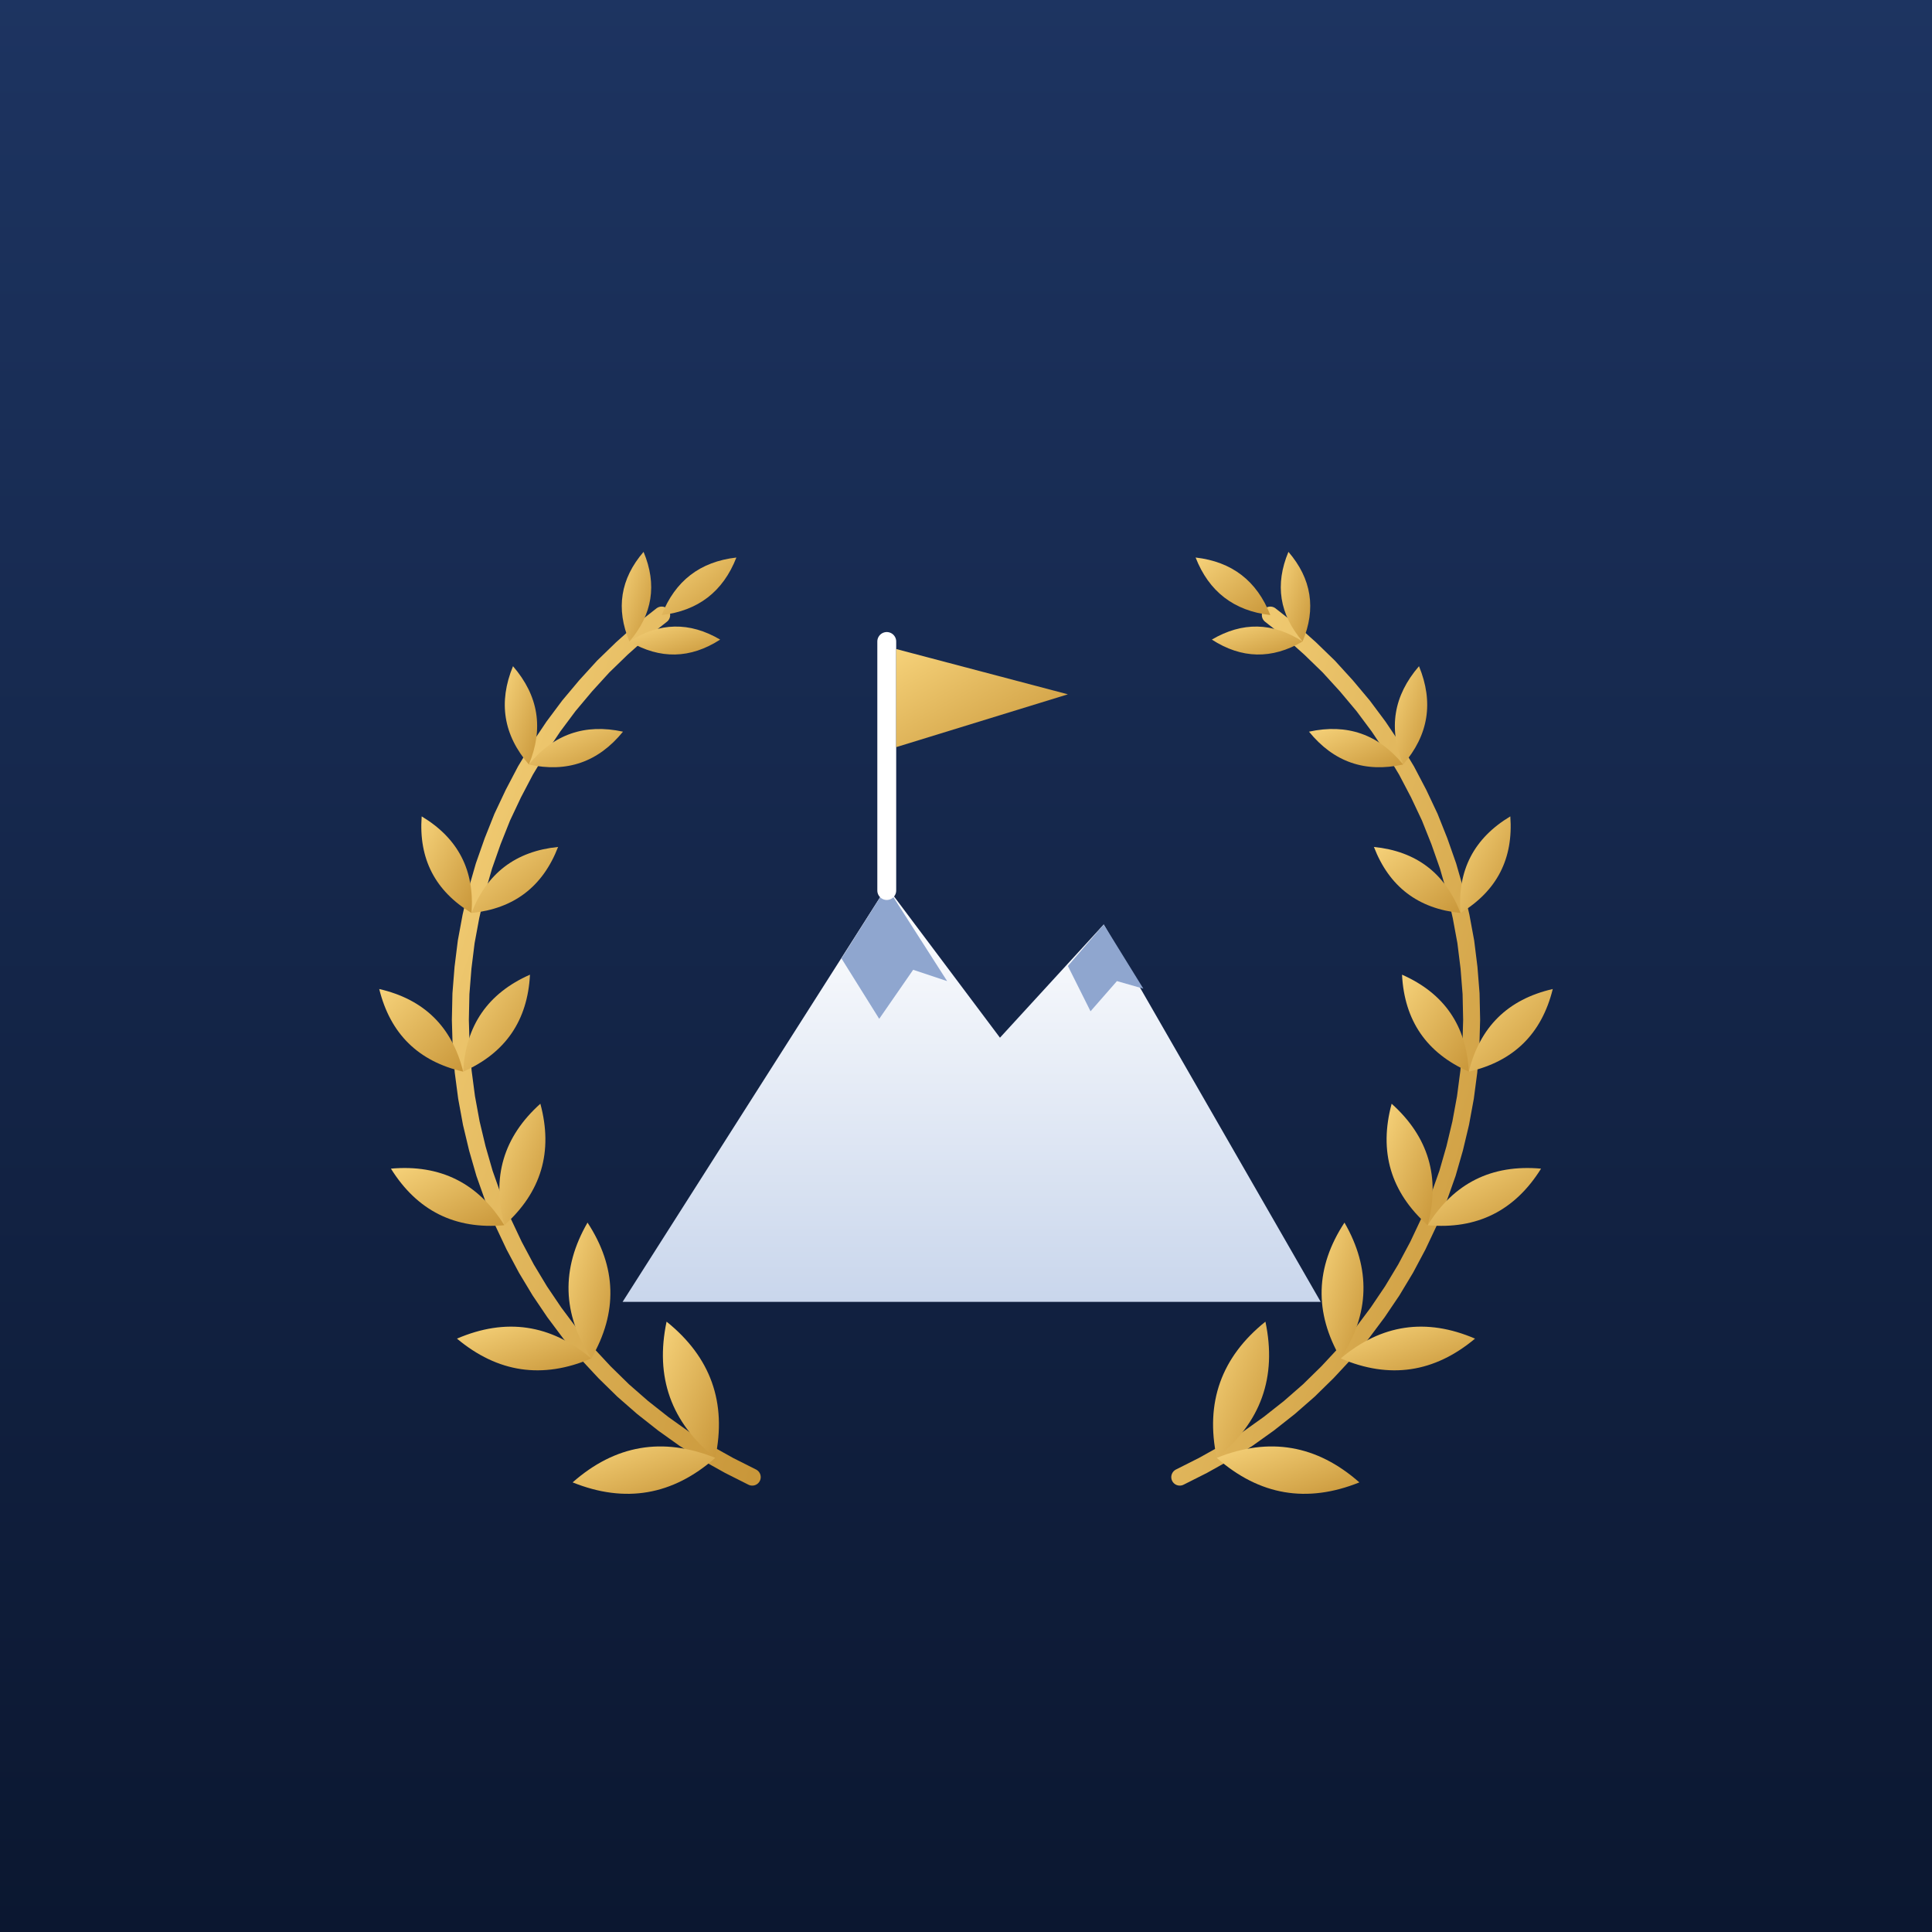
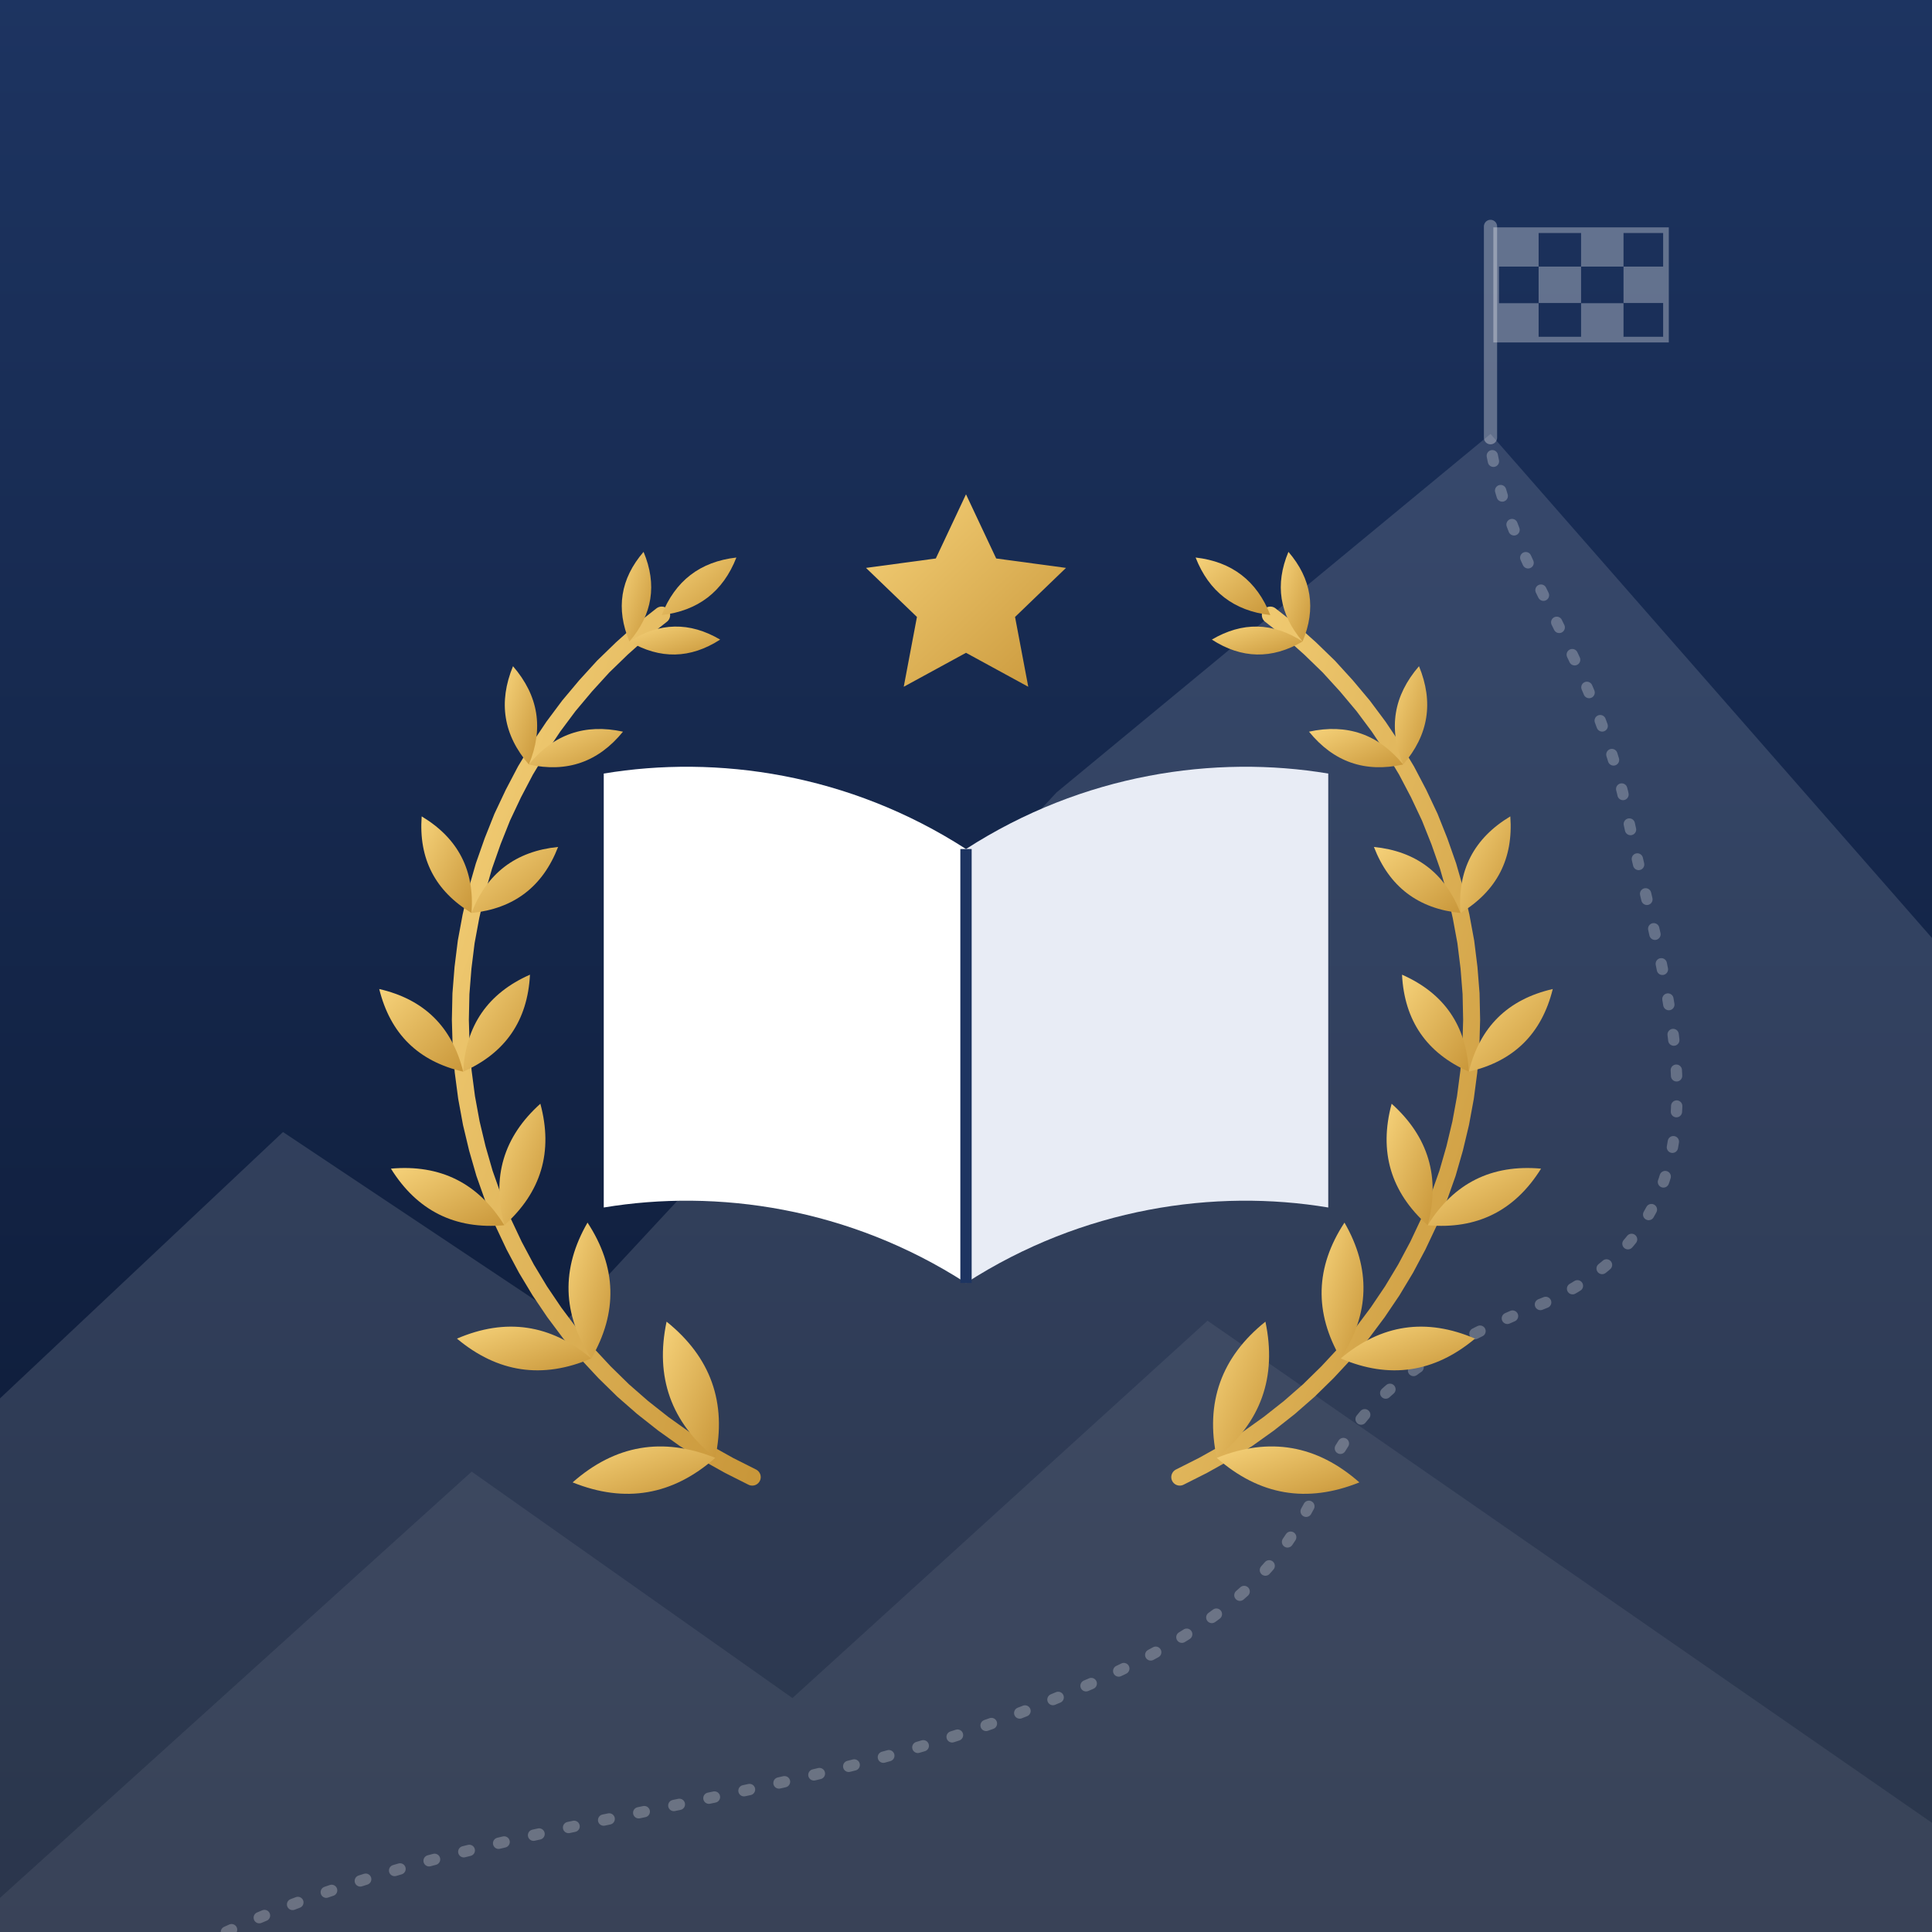
<svg xmlns="http://www.w3.org/2000/svg" viewBox="0 0 1024 1024">
  <defs>
    <linearGradient id="bg" x1="0" y1="0" x2="0" y2="1">
      <stop offset="0" stop-color="#1D3461" />
      <stop offset="1" stop-color="#0B1730" />
    </linearGradient>
    <linearGradient id="gold" x1="0" y1="0" x2="1" y2="1">
      <stop offset="0" stop-color="#F6D27A" />
      <stop offset="1" stop-color="#C9973A" />
    </linearGradient>
  </defs>
  <rect width="1024" height="1024" fill="url(#bg)" />
+   <g opacity="0.13">
+     <path d="M-20 1024 L-20 760 L150 600 L300 700 L560 420 L790 230 L1044 520 L1044 1024 Z" fill="#fff" />
+   </g>
+   <g opacity="0.07">
+     <path d="M-20 1024 L250 780 L420 900 L640 700 L1044 980 L1044 1024 Z" fill="#fff" />
+   </g>
+   <g opacity="0.25" fill="none" stroke="#fff" stroke-width="6" stroke-dasharray="3 16" stroke-linecap="round">
+     <path d="M120 1024 C260 960 420 960 560 900 C760 820 640 760 820 690 C930 640 880 520 860 420 C840 340 800 300 790 236" />
+   </g>
+   <g opacity="0.32">
+     <line x1="790" y1="232" x2="790" y2="120" stroke="#fff" stroke-width="7" stroke-linecap="round" />
+   </g>
+   <g opacity="0.32">
+     <rect x="793.0" y="122.0" width="22.5" height="19.3" fill="#fff" />
+     <rect x="838.0" y="122.0" width="22.5" height="19.3" fill="#fff" />
+     <rect x="815.5" y="141.3" width="22.5" height="19.3" fill="#fff" />
+     <rect x="860.5" y="141.3" width="22.5" height="19.3" fill="#fff" />
+     <rect x="793.0" y="160.7" width="22.5" height="19.3" fill="#fff" />
+     <rect x="838.0" y="160.7" width="22.5" height="19.3" fill="#fff" />
+     <rect x="793" y="122" width="90" height="58" fill="none" stroke="#fff" stroke-width="3" />
+   </g>
  <polyline points="398.7,782.9 386.4,776.7 374.4,770.0 362.7,762.6 351.5,754.6 340.6,746.0 330.3,737.0 320.4,727.3 311.0,717.2 302.1,706.7 293.8,695.6 286.1,684.2 279.0,672.4 272.5,660.2 266.6,647.7 261.4,634.9 256.8,621.9 253.0,608.7 249.8,595.3 247.3,581.7 245.5,568.0 244.4,554.3 244.0,540.5 244.3,526.7 245.4,512.9 247.1,499.2 249.6,485.7 252.7,472.2 256.5,459.0 261.1,445.9 266.2,433.1 272.1,420.6 278.5,408.4 285.6,396.6 293.3,385.1 301.5,374.1 310.4,363.5 319.7,353.3 329.6,343.7 339.9,334.5 350.7,326.0" fill="none" stroke="url(#gold)" stroke-width="9" stroke-linecap="round" />
  <path d="M379.1 772.7 Q388.4 728.7 353.3 700.5 Q344.0 744.6 379.1 772.7 Z" fill="url(#gold)" />
  <path d="M379.1 772.7 Q337.3 755.9 303.5 785.7 Q345.3 802.5 379.1 772.7 Z" fill="url(#gold)" />
  <path d="M313.4 720.0 Q334.6 683.4 311.4 648.0 Q290.3 684.6 313.4 720.0 Z" fill="url(#gold)" />
  <path d="M313.4 720.0 Q281.1 692.8 242.2 709.5 Q274.6 736.6 313.4 720.0 Z" fill="url(#gold)" />
  <path d="M267.3 649.4 Q296.7 623.1 286.4 585.0 Q257.1 611.3 267.3 649.4 Z" fill="url(#gold)" />
  <path d="M267.3 649.4 Q246.5 615.9 207.2 619.4 Q228.1 652.9 267.3 649.4 Z" fill="url(#gold)" />
  <path d="M245.5 568.0 Q279.0 553.2 280.9 516.6 Q247.4 531.4 245.5 568.0 Z" fill="url(#gold)" />
  <path d="M245.5 568.0 Q236.7 532.4 201.0 524.2 Q209.8 559.8 245.5 568.0 Z" fill="url(#gold)" />
  <path d="M249.9 483.9 Q283.6 480.5 295.8 448.9 Q262.1 452.3 249.9 483.9 Z" fill="url(#gold)" />
  <path d="M249.9 483.9 Q252.5 450.1 223.5 432.7 Q221.0 466.4 249.9 483.9 Z" fill="url(#gold)" />
  <path d="M280.3 405.2 Q310.6 411.9 330.2 387.8 Q299.9 381.2 280.3 405.2 Z" fill="url(#gold)" />
  <path d="M280.3 405.2 Q292.2 376.6 271.9 353.1 Q260.1 381.8 280.3 405.2 Z" fill="url(#gold)" />
  <path d="M333.6 340.0 Q358.0 354.3 381.7 339.0 Q357.4 324.7 333.6 340.0 Z" fill="url(#gold)" />
  <path d="M333.6 340.0 Q352.0 318.5 341.1 292.5 Q322.7 313.9 333.6 340.0 Z" fill="url(#gold)" />
  <path d="M350.7 326.0 Q379.7 322.6 390.3 295.5 Q361.4 298.8 350.7 326.0 Z" fill="url(#gold)" />
  <polyline points="625.3,782.9 637.6,776.7 649.6,770.0 661.3,762.6 672.5,754.6 683.4,746.0 693.7,737.0 703.6,727.3 713.0,717.2 721.9,706.7 730.2,695.6 737.9,684.2 745.0,672.4 751.5,660.2 757.4,647.7 762.6,634.9 767.2,621.9 771.0,608.7 774.2,595.3 776.7,581.7 778.5,568.0 779.6,554.3 780.0,540.5 779.7,526.7 778.6,512.9 776.9,499.2 774.4,485.7 771.3,472.2 767.5,459.0 762.9,445.9 757.8,433.1 751.9,420.6 745.5,408.4 738.4,396.6 730.7,385.1 722.5,374.1 713.6,363.5 704.3,353.3 694.4,343.7 684.1,334.5 673.3,326.0" fill="none" stroke="url(#gold)" stroke-width="9" stroke-linecap="round" />
  <path d="M644.9 772.7 Q678.7 802.5 720.5 785.7 Q686.7 755.9 644.9 772.7 Z" fill="url(#gold)" />
  <path d="M644.9 772.7 Q680.0 744.6 670.7 700.5 Q635.6 728.7 644.9 772.7 Z" fill="url(#gold)" />
  <path d="M710.6 720.0 Q749.4 736.6 781.8 709.5 Q742.9 692.8 710.6 720.0 Z" fill="url(#gold)" />
  <path d="M710.6 720.0 Q733.7 684.6 712.6 648.0 Q689.4 683.4 710.6 720.0 Z" fill="url(#gold)" />
  <path d="M756.7 649.4 Q795.9 652.9 816.8 619.4 Q777.5 615.9 756.7 649.4 Z" fill="url(#gold)" />
  <path d="M756.7 649.4 Q766.9 611.3 737.6 585.0 Q727.3 623.1 756.7 649.4 Z" fill="url(#gold)" />
  <path d="M778.5 568.0 Q814.2 559.8 823.0 524.2 Q787.3 532.4 778.5 568.0 Z" fill="url(#gold)" />
  <path d="M778.5 568.0 Q776.6 531.4 743.1 516.6 Q745.0 553.2 778.5 568.0 Z" fill="url(#gold)" />
  <path d="M774.1 483.9 Q803.0 466.4 800.5 432.7 Q771.5 450.1 774.1 483.9 Z" fill="url(#gold)" />
  <path d="M774.1 483.9 Q761.9 452.3 728.2 448.9 Q740.4 480.5 774.1 483.9 Z" fill="url(#gold)" />
  <path d="M743.7 405.2 Q763.9 381.8 752.1 353.1 Q731.8 376.6 743.7 405.2 Z" fill="url(#gold)" />
  <path d="M743.7 405.2 Q724.1 381.2 693.8 387.8 Q713.4 411.9 743.7 405.2 Z" fill="url(#gold)" />
  <path d="M690.4 340.0 Q701.3 313.9 682.9 292.5 Q672.0 318.5 690.4 340.0 Z" fill="url(#gold)" />
  <path d="M690.4 340.0 Q666.6 324.7 642.3 339.0 Q666.0 354.3 690.4 340.0 Z" fill="url(#gold)" />
  <path d="M673.3 326.0 Q662.6 298.8 633.7 295.5 Q644.3 322.6 673.3 326.0 Z" fill="url(#gold)" />
-   <defs>
-     <linearGradient id="snow" x1="0" y1="0" x2="0" y2="1">
-       <stop offset="0" stop-color="#FFFFFF" />
-       <stop offset="1" stop-color="#C9D6EC" />
-     </linearGradient>
-   </defs>
-   <path d="M330 690 L470 470 L530 550 L585 490 L700 690 Z" fill="url(#snow)" />
-   <path d="M470 470 L502 520 L484 514 L466 540 L446 508 Z" fill="#8FA6CF" />
-   <path d="M585 490 L606 524 L592 520 L578 536 L566 512 Z" fill="#8FA6CF" />
-   <line x1="470" y1="472" x2="470" y2="340" stroke="#fff" stroke-width="10" stroke-linecap="round" />
-   <path d="M475 344 L566 368 L475 396 Z" fill="url(#gold)" />
+   <path d="M512 450 C450 410 380 400 320 410 L320 640 C380 630 450 640 512 680 Z" fill="#fff" />
+   <path d="M512 450 C574 410 644 400 704 410 L704 640 C644 630 574 640 512 680 Z" fill="#E8ECF5" />
+   <path d="M512 450 L512 680" stroke="#1D3461" stroke-width="6" />
+   <path d="M512 262 l16 34 37 5 -27 26 7 37 -33 -18 -33 18 7 -37 -27 -26 37 -5 z" fill="url(#gold)" />
</svg>
